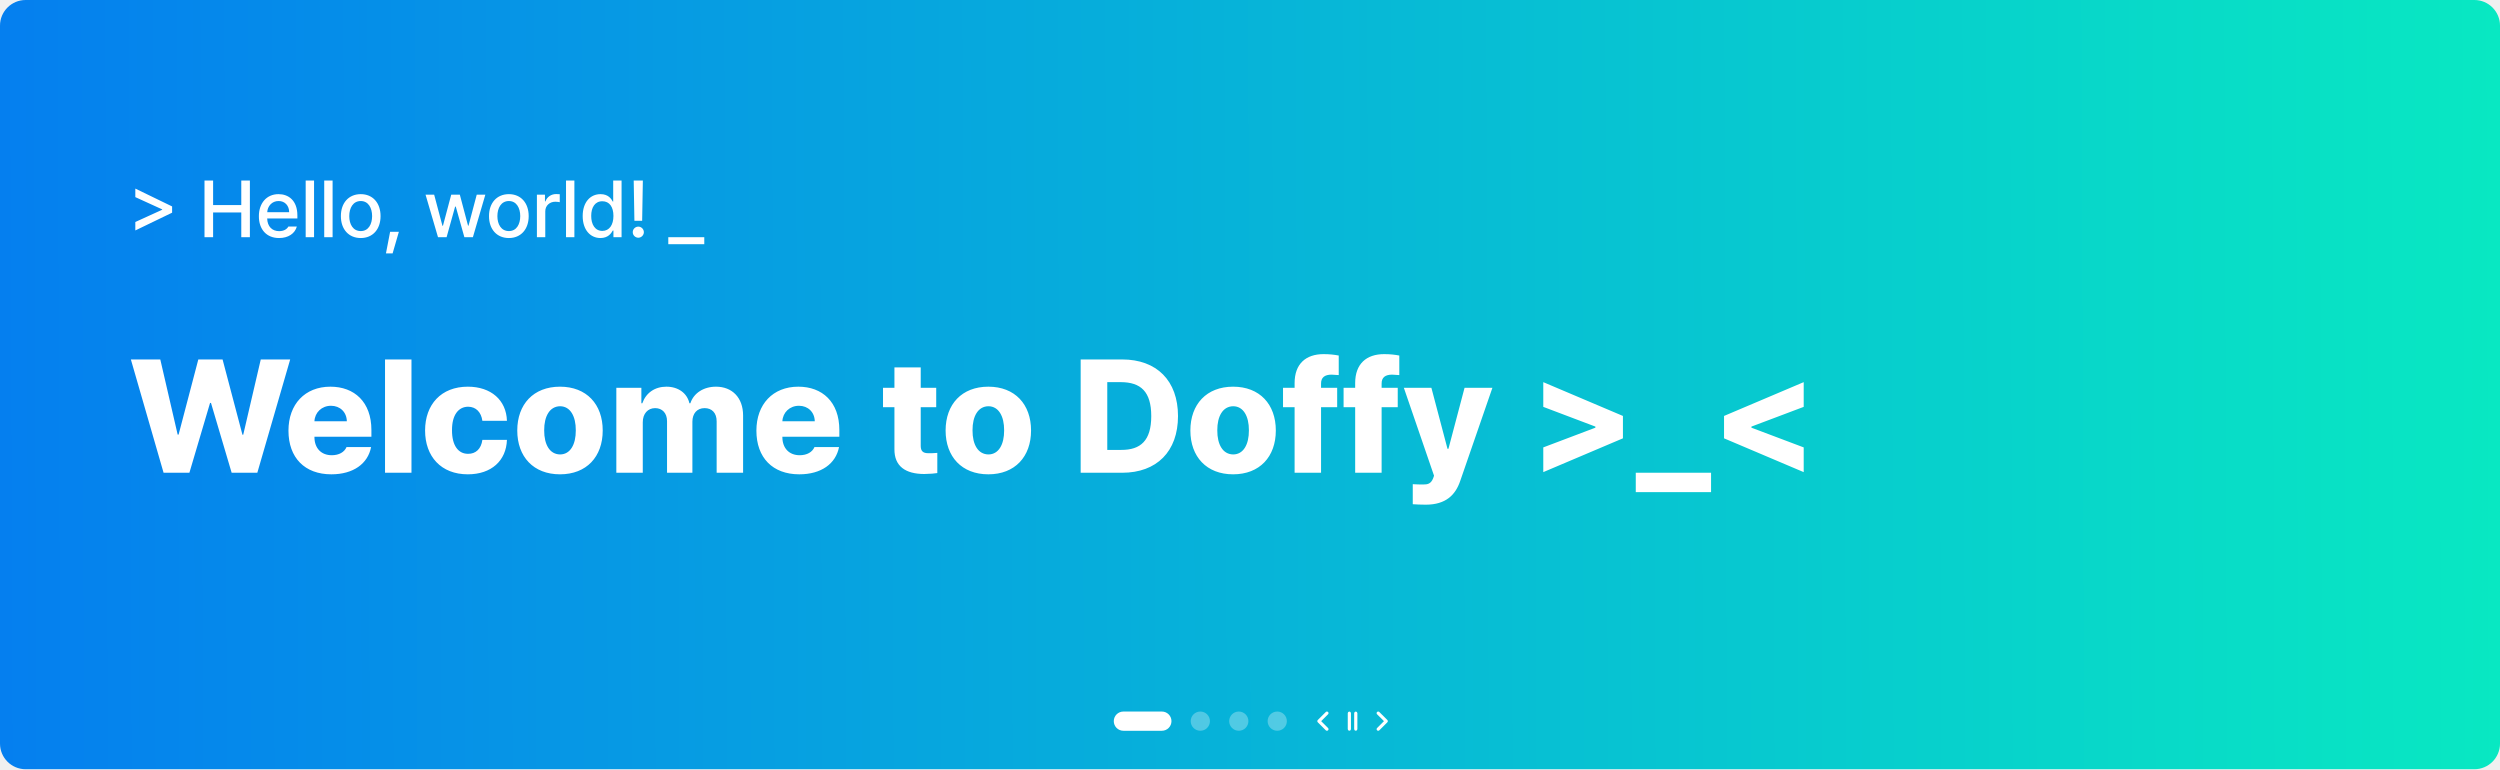
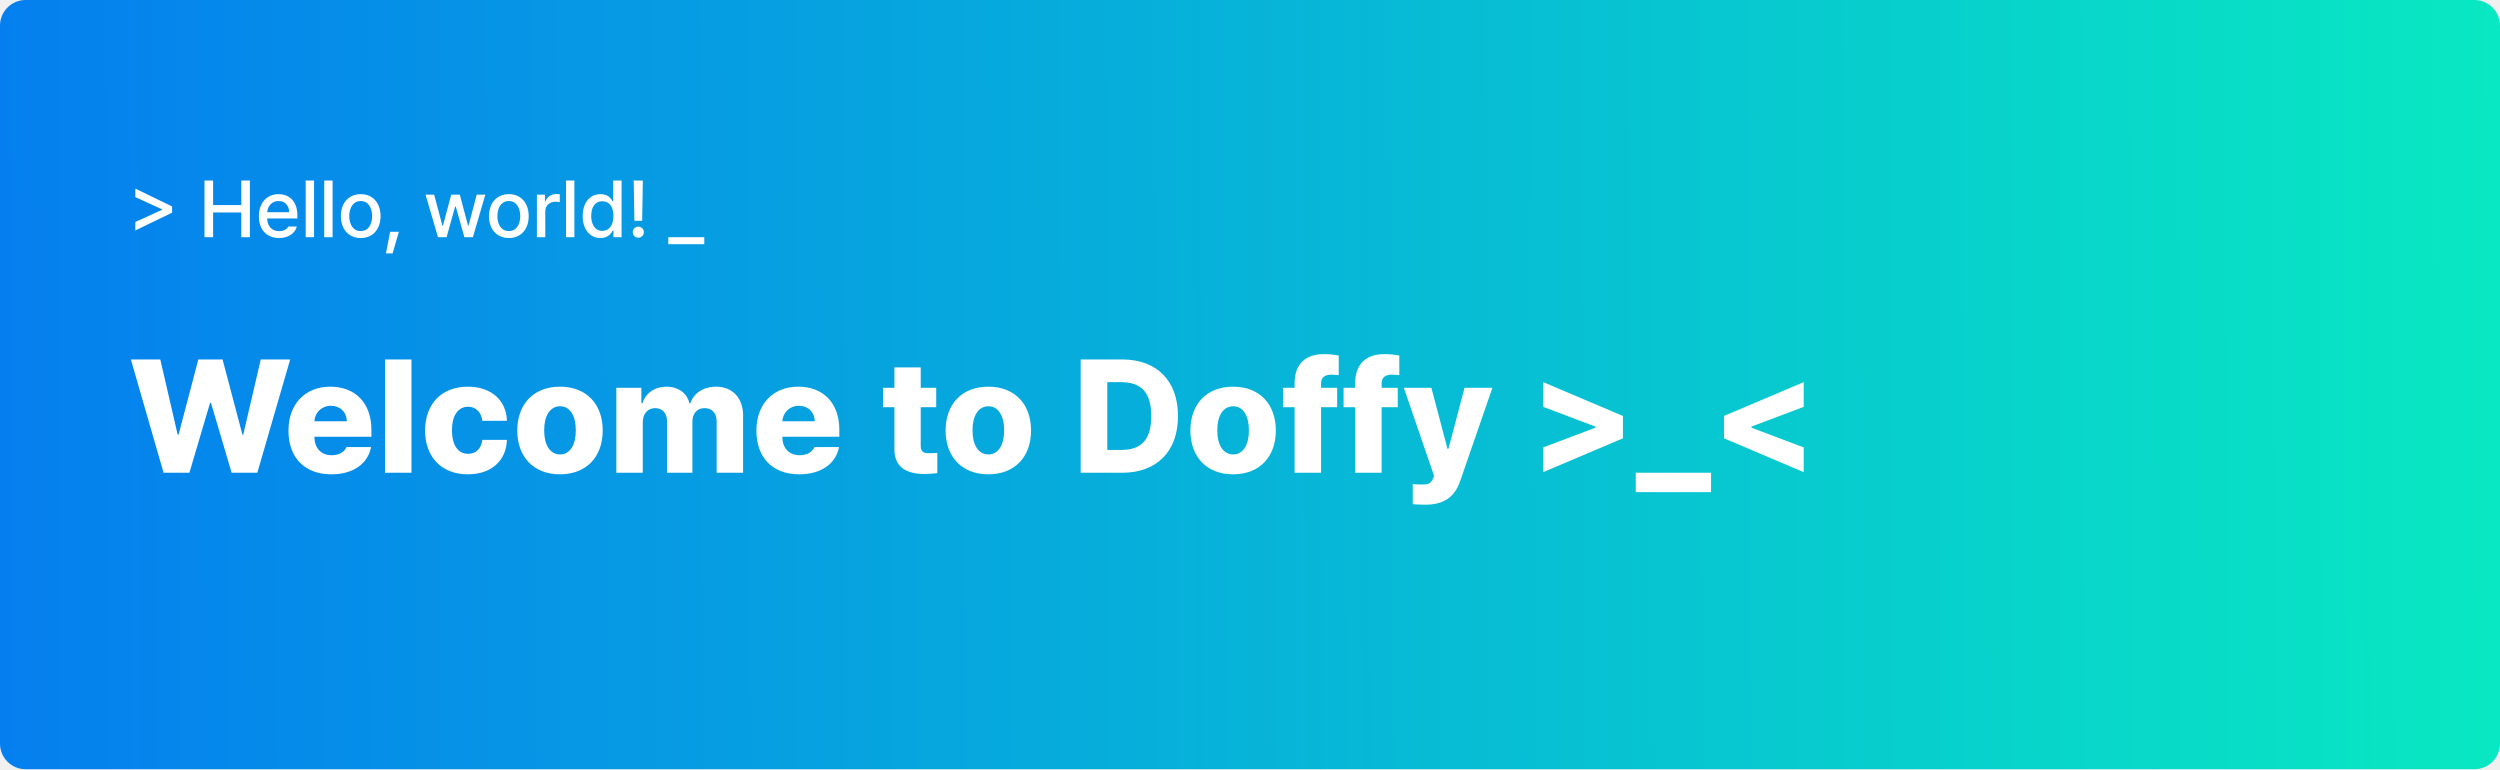
<svg xmlns="http://www.w3.org/2000/svg" width="1560" height="480" viewBox="0 0 1560 480" fill="none">
-   <rect width="1560" height="480" rx="16" fill="url(#paint0_linear_566_42686)" />
-   <circle opacity="0.3" cx="749" cy="450" r="6" fill="white" />
-   <circle opacity="0.3" cx="773" cy="450" r="6" fill="white" />
-   <circle opacity="0.3" cx="797" cy="450" r="6" fill="white" />
-   <rect x="695" y="444" width="36" height="12" rx="6" fill="white" />
-   <path fill-rule="evenodd" clip-rule="evenodd" d="M828.707 444.293C829.098 444.683 829.098 445.317 828.707 445.707L824.414 450L828.707 454.293C829.098 454.683 829.098 455.317 828.707 455.707C828.317 456.098 827.683 456.098 827.293 455.707L822.293 450.707C821.902 450.317 821.902 449.683 822.293 449.293L827.293 444.293C827.683 443.902 828.317 443.902 828.707 444.293Z" fill="white" />
-   <path fill-rule="evenodd" clip-rule="evenodd" d="M859.293 444.293C858.902 444.683 858.902 445.317 859.293 445.707L863.586 450L859.293 454.293C858.902 454.683 858.902 455.317 859.293 455.707C859.683 456.098 860.317 456.098 860.707 455.707L865.707 450.707C866.098 450.317 866.098 449.683 865.707 449.293L860.707 444.293C860.317 443.902 859.683 443.902 859.293 444.293Z" fill="white" />
-   <rect x="841.5" y="444.5" width="1.001" height="11" rx="0.501" fill="#222222" stroke="white" />
-   <rect x="845.502" y="444.5" width="1.001" height="11" rx="0.501" fill="#222222" stroke="white" />
-   <path d="M102.07 295H118.184L131.074 251.445H131.66L144.551 295H160.566L181.074 224.297H162.715L151.777 271.27H151.289L138.887 224.297H123.75L111.445 271.172H110.859L100.02 224.297H81.66L102.07 295ZM206.758 295.977C220.479 295.977 229.561 289.336 231.562 278.984H216.23C214.912 282.109 211.543 284.062 207.051 284.062C200.361 284.062 196.26 279.619 196.211 272.832V272.539H231.758V268.34C231.758 250.762 221.064 241.289 206.172 241.289C190.254 241.289 180 252.275 180 268.73C180 285.625 190.156 295.977 206.758 295.977ZM196.211 262.871C196.455 257.402 200.752 253.203 206.562 253.203C212.227 253.203 216.328 257.207 216.426 262.871H196.211ZM256.758 224.297H240.254V295H256.758V224.297ZM291.914 295.977C306.66 295.977 315.889 287.432 316.328 274.492H300.996C300.264 280.107 296.846 283.232 292.109 283.184C286.006 283.232 282.002 278.057 282.051 268.438C282.002 258.965 286.055 253.838 292.109 253.789C297.041 253.838 300.264 257.207 300.996 262.578H316.328C315.938 249.688 306.416 241.289 291.914 241.289C275.312 241.289 265.254 252.373 265.254 268.633C265.254 284.844 275.215 295.977 291.914 295.977ZM349.434 295.977C366.035 295.977 376.094 284.99 376.094 268.633C376.094 252.275 366.035 241.289 349.434 241.289C332.881 241.289 322.773 252.275 322.773 268.633C322.773 284.99 332.881 295.977 349.434 295.977ZM339.57 268.535C339.521 259.697 343.037 253.545 349.531 253.496C355.83 253.545 359.346 259.697 359.297 268.535C359.346 277.422 355.83 283.525 349.531 283.574C343.037 283.525 339.521 277.422 339.57 268.535ZM384.59 295H401.094V263.555C401.045 258.135 404.268 254.668 408.809 254.668C413.252 254.668 416.23 257.793 416.23 262.773V295H432.051V263.164C432.051 258.037 434.932 254.668 439.668 254.668C444.111 254.668 447.236 257.549 447.188 262.969V295H463.691V259.258C463.691 248.027 456.758 241.289 446.797 241.289C438.984 241.289 432.832 245.342 430.781 251.641H430.195C428.779 245.293 423.164 241.289 415.84 241.289C408.564 241.289 403.047 245.195 400.801 251.641H400.215V241.973H384.59V295ZM498.75 295.977C512.471 295.977 521.553 289.336 523.555 278.984H508.223C506.904 282.109 503.535 284.062 499.043 284.062C492.354 284.062 488.252 279.619 488.203 272.832V272.539H523.75V268.34C523.75 250.762 513.057 241.289 498.164 241.289C482.246 241.289 471.992 252.275 471.992 268.73C471.992 285.625 482.148 295.977 498.75 295.977ZM488.203 262.871C488.447 257.402 492.744 253.203 498.555 253.203C504.219 253.203 508.32 257.207 508.418 262.871H488.203ZM584.199 241.973H574.531V229.277H558.125V241.973H550.996V254.082H558.125V280.254C558.027 290.947 565.01 295.732 576.68 295.781C580.537 295.732 583.271 295.439 584.883 295.195V282.598C583.027 282.744 580.391 282.891 579.023 282.793C576.24 282.744 574.58 281.719 574.531 278.398V254.082H584.199V241.973ZM616.719 295.977C633.32 295.977 643.379 284.99 643.379 268.633C643.379 252.275 633.32 241.289 616.719 241.289C600.166 241.289 590.059 252.275 590.059 268.633C590.059 284.99 600.166 295.977 616.719 295.977ZM606.855 268.535C606.807 259.697 610.322 253.545 616.816 253.496C623.115 253.545 626.631 259.697 626.582 268.535C626.631 277.422 623.115 283.525 616.816 283.574C610.322 283.525 606.807 277.422 606.855 268.535ZM700.215 295C721.797 295 735.078 281.719 735.078 259.648C735.078 237.529 721.797 224.297 700.215 224.297H674.336V295H700.215ZM690.938 280.742V238.457H699.434C711.738 238.506 718.379 244.268 718.379 259.648C718.379 274.98 711.738 280.791 699.629 280.742H690.938ZM769.453 295.977C786.055 295.977 796.113 284.99 796.113 268.633C796.113 252.275 786.055 241.289 769.453 241.289C752.9 241.289 742.793 252.275 742.793 268.633C742.793 284.99 752.9 295.977 769.453 295.977ZM759.59 268.535C759.541 259.697 763.057 253.545 769.551 253.496C775.85 253.545 779.365 259.697 779.316 268.535C779.365 277.422 775.85 283.525 769.551 283.574C763.057 283.525 759.541 277.422 759.59 268.535ZM834.395 241.973H824.336V239.434C824.287 235.381 826.729 233.818 830.879 233.77C831.611 233.818 833.125 233.867 835.371 234.062V221.855C832.539 221.318 829.658 220.977 825.898 220.977C814.863 220.977 807.832 227.031 807.832 239.043V241.973H800.605V254.082H807.832V295H824.336V254.082H834.395V241.973ZM872.188 241.973H862.129V239.434C862.08 235.381 864.521 233.818 868.672 233.77C869.404 233.818 870.918 233.867 873.164 234.062V221.855C870.332 221.318 867.451 220.977 863.691 220.977C852.656 220.977 845.625 227.031 845.625 239.043V241.973H838.398V254.082H845.625V295H862.129V254.082H872.188V241.973ZM889.766 314.922C902.217 314.873 908.174 308.867 911.152 300.176L931.27 241.973H913.887L903.828 280.059H903.242L893.184 241.973H875.996L894.844 296.855L894.258 298.516C892.842 302.031 890.693 302.324 888.008 302.324C886.006 302.324 883.711 302.275 881.562 302.129V314.629C883.711 314.824 886.641 314.873 889.766 314.922ZM1012.71 273.516V259.551L963.008 238.457V253.887L995.527 266.191V266.875L963.008 279.18V294.609L1012.71 273.516ZM1067.7 295H1020.72V307.109H1067.7V295ZM1075.8 273.516L1125.51 294.609V279.18L1092.89 266.875V266.191L1125.51 253.887V238.457L1075.8 259.551V273.516Z" fill="white" />
-   <path d="M107.393 132.717V128.811L84.443 117.678V123L101.191 130.642V130.886L84.443 138.527V143.801L107.393 132.717ZM127.607 148H132.979V132.57H150.557V148H155.928V112.648H150.557V127.98H132.979V112.648H127.607V148ZM174.141 148.537C179.976 148.537 184.053 145.656 185.225 141.359H179.951C179.072 142.971 177.144 144.24 174.189 144.24C169.844 144.24 166.865 141.384 166.719 136.33H185.566V134.475C185.566 124.88 179.829 121.145 173.799 121.145C166.401 121.145 161.519 126.76 161.543 134.914C161.519 143.142 166.328 148.537 174.141 148.537ZM166.743 132.424C166.963 128.688 169.673 125.417 173.848 125.441C177.827 125.417 180.439 128.396 180.439 132.424H166.743ZM195.967 112.648H190.742V148H195.967V112.648ZM207.539 112.648H202.314V148H207.539V112.648ZM225.117 148.537C232.588 148.537 237.471 143.068 237.471 134.865C237.471 126.613 232.588 121.145 225.117 121.145C217.598 121.145 212.69 126.613 212.715 134.865C212.69 143.068 217.598 148.537 225.117 148.537ZM217.939 134.865C217.939 129.787 220.259 125.466 225.117 125.441C229.902 125.466 232.197 129.787 232.197 134.865C232.197 139.919 229.902 144.191 225.117 144.191C220.259 144.191 217.939 139.919 217.939 134.865ZM248.896 144.631H243.428L240.84 158.107H244.99L248.896 144.631ZM273.311 148H278.682L284.004 128.908H284.395L289.766 148H295.088L302.852 121.486H297.48L292.354 140.822H292.061L286.934 121.486H281.562L276.387 140.92H276.094L270.918 121.486H265.547L273.311 148ZM317.549 148.537C325.02 148.537 329.902 143.068 329.902 134.865C329.902 126.613 325.02 121.145 317.549 121.145C310.029 121.145 305.122 126.613 305.146 134.865C305.122 143.068 310.029 148.537 317.549 148.537ZM310.371 134.865C310.371 129.787 312.69 125.466 317.549 125.441C322.334 125.466 324.629 129.787 324.629 134.865C324.629 139.919 322.334 144.191 317.549 144.191C312.69 144.191 310.371 139.919 310.371 134.865ZM335.029 148H340.254V131.838C340.254 128.371 342.939 125.856 346.553 125.881C347.627 125.856 348.848 126.076 349.287 126.174V121.193C348.75 121.145 347.725 121.071 347.09 121.096C343.989 121.071 341.328 122.854 340.352 125.686H340.059V121.486H335.029V148ZM358.418 112.648H353.193V148H358.418V112.648ZM374.678 148.537C379.512 148.513 381.416 145.583 382.393 143.85H382.783V148H387.861V112.648H382.637V125.783H382.393C381.44 124.123 379.658 121.145 374.727 121.145C368.354 121.145 363.594 126.174 363.594 134.816C363.594 143.361 368.281 148.513 374.678 148.537ZM368.916 134.719C368.892 129.494 371.235 125.563 375.85 125.588C380.342 125.563 382.783 129.201 382.783 134.719C382.783 140.285 380.293 144.069 375.85 144.094C371.284 144.069 368.892 140.041 368.916 134.719ZM401.143 112.648H395.43L395.869 137.795H400.703L401.143 112.648ZM394.844 144.875C394.819 146.779 396.406 148.317 398.311 148.342C400.19 148.317 401.753 146.779 401.777 144.875C401.753 142.971 400.19 141.408 398.311 141.408C396.406 141.408 394.819 142.971 394.844 144.875ZM439.473 148H417.012V152.395H439.473V148Z" fill="white" />
+   <rect width="1560" height="480" rx="16" fill="url(#paint0_linear_786_129283)" />
+   <path d="M102.07 295L81.66 224.297H100.02L110.859 271.172H111.445L123.75 224.297H138.887L151.289 271.27H151.777L162.715 224.297H181.074L160.566 295H144.551L131.66 251.445H131.074L118.184 295H102.07ZM206.758 295.977C190.156 295.977 180 285.625 180 268.73C180 252.275 190.254 241.289 206.172 241.289C221.064 241.289 231.758 250.762 231.758 268.34V272.539H196.211V272.832C196.26 279.619 200.361 284.062 207.051 284.062C211.543 284.062 214.912 282.109 216.23 278.984H231.562C229.561 289.336 220.479 295.977 206.758 295.977ZM196.211 262.871H216.426C216.328 257.207 212.227 253.203 206.562 253.203C200.752 253.203 196.455 257.402 196.211 262.871ZM256.758 224.297V295H240.254V224.297H256.758ZM291.914 295.977C275.215 295.977 265.254 284.844 265.254 268.633C265.254 252.373 275.312 241.289 291.914 241.289C306.416 241.289 315.938 249.688 316.328 262.578H300.996C300.264 257.207 297.041 253.838 292.109 253.789C286.055 253.838 282.002 258.965 282.051 268.438C282.002 278.057 286.006 283.232 292.109 283.184C296.846 283.232 300.264 280.107 300.996 274.492H316.328C315.889 287.432 306.66 295.977 291.914 295.977ZM349.434 295.977C332.881 295.977 322.773 284.99 322.773 268.633C322.773 252.275 332.881 241.289 349.434 241.289C366.035 241.289 376.094 252.275 376.094 268.633C376.094 284.99 366.035 295.977 349.434 295.977ZM339.57 268.535C339.521 277.422 343.037 283.525 349.531 283.574C355.83 283.525 359.346 277.422 359.297 268.535C359.346 259.697 355.83 253.545 349.531 253.496C343.037 253.545 339.521 259.697 339.57 268.535ZM384.59 295V241.973H400.215V251.641H400.801C403.047 245.195 408.564 241.289 415.84 241.289C423.164 241.289 428.779 245.293 430.195 251.641H430.781C432.832 245.342 438.984 241.289 446.797 241.289C456.758 241.289 463.691 248.027 463.691 259.258V295H447.188V262.969C447.236 257.549 444.111 254.668 439.668 254.668C434.932 254.668 432.051 258.037 432.051 263.164V295H416.23V262.773C416.23 257.793 413.252 254.668 408.809 254.668C404.268 254.668 401.045 258.135 401.094 263.555V295H384.59ZM498.75 295.977C482.148 295.977 471.992 285.625 471.992 268.73C471.992 252.275 482.246 241.289 498.164 241.289C513.057 241.289 523.75 250.762 523.75 268.34V272.539H488.203V272.832C488.252 279.619 492.354 284.062 499.043 284.062C503.535 284.062 506.904 282.109 508.223 278.984H523.555C521.553 289.336 512.471 295.977 498.75 295.977ZM488.203 262.871H508.418C508.32 257.207 504.219 253.203 498.555 253.203C492.744 253.203 488.447 257.402 488.203 262.871ZM584.199 241.973V254.082H574.531V278.398C574.58 281.719 576.24 282.744 579.023 282.793C580.391 282.891 583.027 282.744 584.883 282.598V295.195C583.271 295.439 580.537 295.732 576.68 295.781C565.01 295.732 558.027 290.947 558.125 280.254V254.082H550.996V241.973H558.125V229.277H574.531V241.973H584.199ZM616.719 295.977C600.166 295.977 590.059 284.99 590.059 268.633C590.059 252.275 600.166 241.289 616.719 241.289C633.32 241.289 643.379 252.275 643.379 268.633C643.379 284.99 633.32 295.977 616.719 295.977ZM606.855 268.535C606.807 277.422 610.322 283.525 616.816 283.574C623.115 283.525 626.631 277.422 626.582 268.535C626.631 259.697 623.115 253.545 616.816 253.496C610.322 253.545 606.807 259.697 606.855 268.535ZM700.215 295H674.336V224.297H700.215C721.797 224.297 735.078 237.529 735.078 259.648C735.078 281.719 721.797 295 700.215 295ZM690.938 280.742H699.629C711.738 280.791 718.379 274.98 718.379 259.648C718.379 244.268 711.738 238.506 699.434 238.457H690.938V280.742ZM769.453 295.977C752.9 295.977 742.793 284.99 742.793 268.633C742.793 252.275 752.9 241.289 769.453 241.289C786.055 241.289 796.113 252.275 796.113 268.633C796.113 284.99 786.055 295.977 769.453 295.977ZM759.59 268.535C759.541 277.422 763.057 283.525 769.551 283.574C775.85 283.525 779.365 277.422 779.316 268.535C779.365 259.697 775.85 253.545 769.551 253.496C763.057 253.545 759.541 259.697 759.59 268.535ZM834.395 241.973V254.082H824.336V295H807.832V254.082H800.605V241.973H807.832V239.043C807.832 227.031 814.863 220.977 825.898 220.977C829.658 220.977 832.539 221.318 835.371 221.855V234.062C833.125 233.867 831.611 233.818 830.879 233.77C826.729 233.818 824.287 235.381 824.336 239.434V241.973H834.395ZM872.188 241.973V254.082H862.129V295H845.625V254.082H838.398V241.973H845.625V239.043C845.625 227.031 852.656 220.977 863.691 220.977C867.451 220.977 870.332 221.318 873.164 221.855V234.062C870.918 233.867 869.404 233.818 868.672 233.77C864.521 233.818 862.08 235.381 862.129 239.434V241.973H872.188ZM889.766 314.922C886.641 314.873 883.711 314.824 881.562 314.629V302.129C883.711 302.275 886.006 302.324 888.008 302.324C890.693 302.324 892.842 302.031 894.258 298.516L894.844 296.855L875.996 241.973H893.184L903.242 280.059H903.828L913.887 241.973H931.27L911.152 300.176C908.174 308.867 902.217 314.873 889.766 314.922ZM1012.71 273.516L963.008 294.609V279.18L995.527 266.875V266.191L963.008 253.887V238.457L1012.71 259.551V273.516ZM1067.7 295V307.109H1020.72V295H1067.7ZM1075.8 273.516V259.551L1125.51 238.457V253.887L1092.89 266.191V266.875L1125.51 279.18V294.609L1075.8 273.516Z" fill="white" />
+   <path d="M107.393 132.717L84.443 143.801V138.527L101.191 130.886V130.642L84.443 123V117.678L107.393 128.811V132.717ZM127.607 148V112.648H132.979V127.98H150.557V112.648H155.928V148H150.557V132.57H132.979V148H127.607ZM174.141 148.537C166.328 148.537 161.519 143.142 161.543 134.914C161.519 126.76 166.401 121.145 173.799 121.145C179.829 121.145 185.566 124.88 185.566 134.475V136.33H166.719C166.865 141.384 169.844 144.24 174.189 144.24C177.144 144.24 179.072 142.971 179.951 141.359H185.225C184.053 145.656 179.976 148.537 174.141 148.537ZM166.743 132.424H180.439C180.439 128.396 177.827 125.417 173.848 125.441C169.673 125.417 166.963 128.688 166.743 132.424ZM195.967 112.648V148H190.742V112.648H195.967ZM207.539 112.648V148H202.314V112.648H207.539ZM225.117 148.537C217.598 148.537 212.69 143.068 212.715 134.865C212.69 126.613 217.598 121.145 225.117 121.145C232.588 121.145 237.471 126.613 237.471 134.865C237.471 143.068 232.588 148.537 225.117 148.537ZM217.939 134.865C217.939 139.919 220.259 144.191 225.117 144.191C229.902 144.191 232.197 139.919 232.197 134.865C232.197 129.787 229.902 125.466 225.117 125.441C220.259 125.466 217.939 129.787 217.939 134.865ZM248.896 144.631L244.99 158.107H240.84L243.428 144.631H248.896ZM273.311 148L265.547 121.486H270.918L276.094 140.92H276.387L281.562 121.486H286.934L292.061 140.822H292.354L297.48 121.486H302.852L295.088 148H289.766L284.395 128.908H284.004L278.682 148H273.311ZM317.549 148.537C310.029 148.537 305.122 143.068 305.146 134.865C305.122 126.613 310.029 121.145 317.549 121.145C325.02 121.145 329.902 126.613 329.902 134.865C329.902 143.068 325.02 148.537 317.549 148.537ZM310.371 134.865C310.371 139.919 312.69 144.191 317.549 144.191C322.334 144.191 324.629 139.919 324.629 134.865C324.629 129.787 322.334 125.466 317.549 125.441C312.69 125.466 310.371 129.787 310.371 134.865ZM335.029 148V121.486H340.059V125.686H340.352C341.328 122.854 343.989 121.071 347.09 121.096C347.725 121.071 348.75 121.145 349.287 121.193V126.174C348.848 126.076 347.627 125.856 346.553 125.881C342.939 125.856 340.254 128.371 340.254 131.838V148H335.029ZM358.418 112.648V148H353.193V112.648H358.418ZM374.678 148.537C368.281 148.513 363.594 143.361 363.594 134.816C363.594 126.174 368.354 121.145 374.727 121.145C379.658 121.145 381.44 124.123 382.393 125.783H382.637V112.648H387.861V148H382.783V143.85H382.393C381.416 145.583 379.512 148.513 374.678 148.537ZM368.916 134.719C368.892 140.041 371.284 144.069 375.85 144.094C380.293 144.069 382.783 140.285 382.783 134.719C382.783 129.201 380.342 125.563 375.85 125.588C371.235 125.563 368.892 129.494 368.916 134.719ZM401.143 112.648L400.703 137.795H395.869L395.43 112.648H401.143ZM394.844 144.875C394.819 142.971 396.406 141.408 398.311 141.408C400.19 141.408 401.753 142.971 401.777 144.875C401.753 146.779 400.19 148.317 398.311 148.342C396.406 148.317 394.819 146.779 394.844 144.875ZM439.473 148V152.395H417.012V148H439.473Z" fill="white" />
  <defs>
-     <linearGradient id="paint0_linear_566_42686" x1="4.35333e-08" y1="348.371" x2="1560" y2="342.814" gradientUnits="userSpaceOnUse">
+     <linearGradient id="paint0_linear_786_129283" x1="4.35333e-08" y1="348.371" x2="1560" y2="342.814" gradientUnits="userSpaceOnUse">
      <stop stop-color="#057FEF" />
      <stop offset="1" stop-color="#08E8C2" />
    </linearGradient>
  </defs>
</svg>
